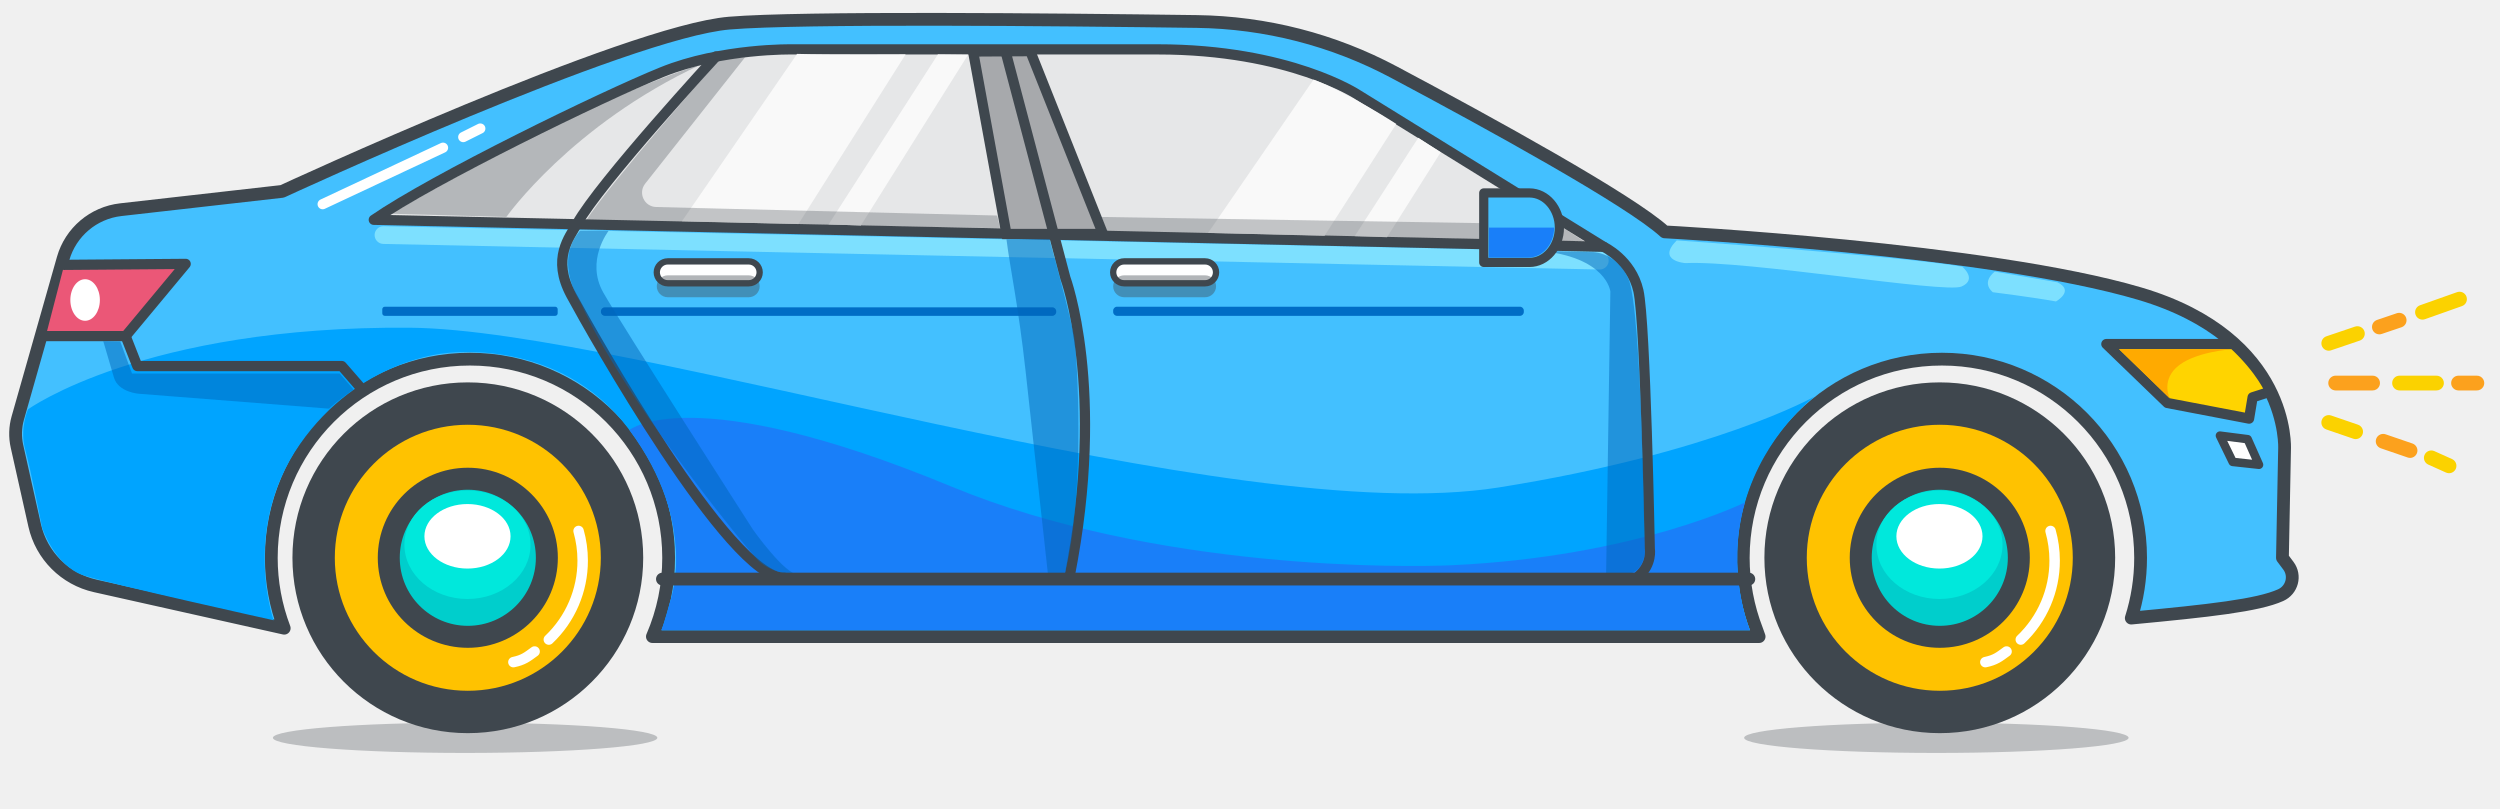
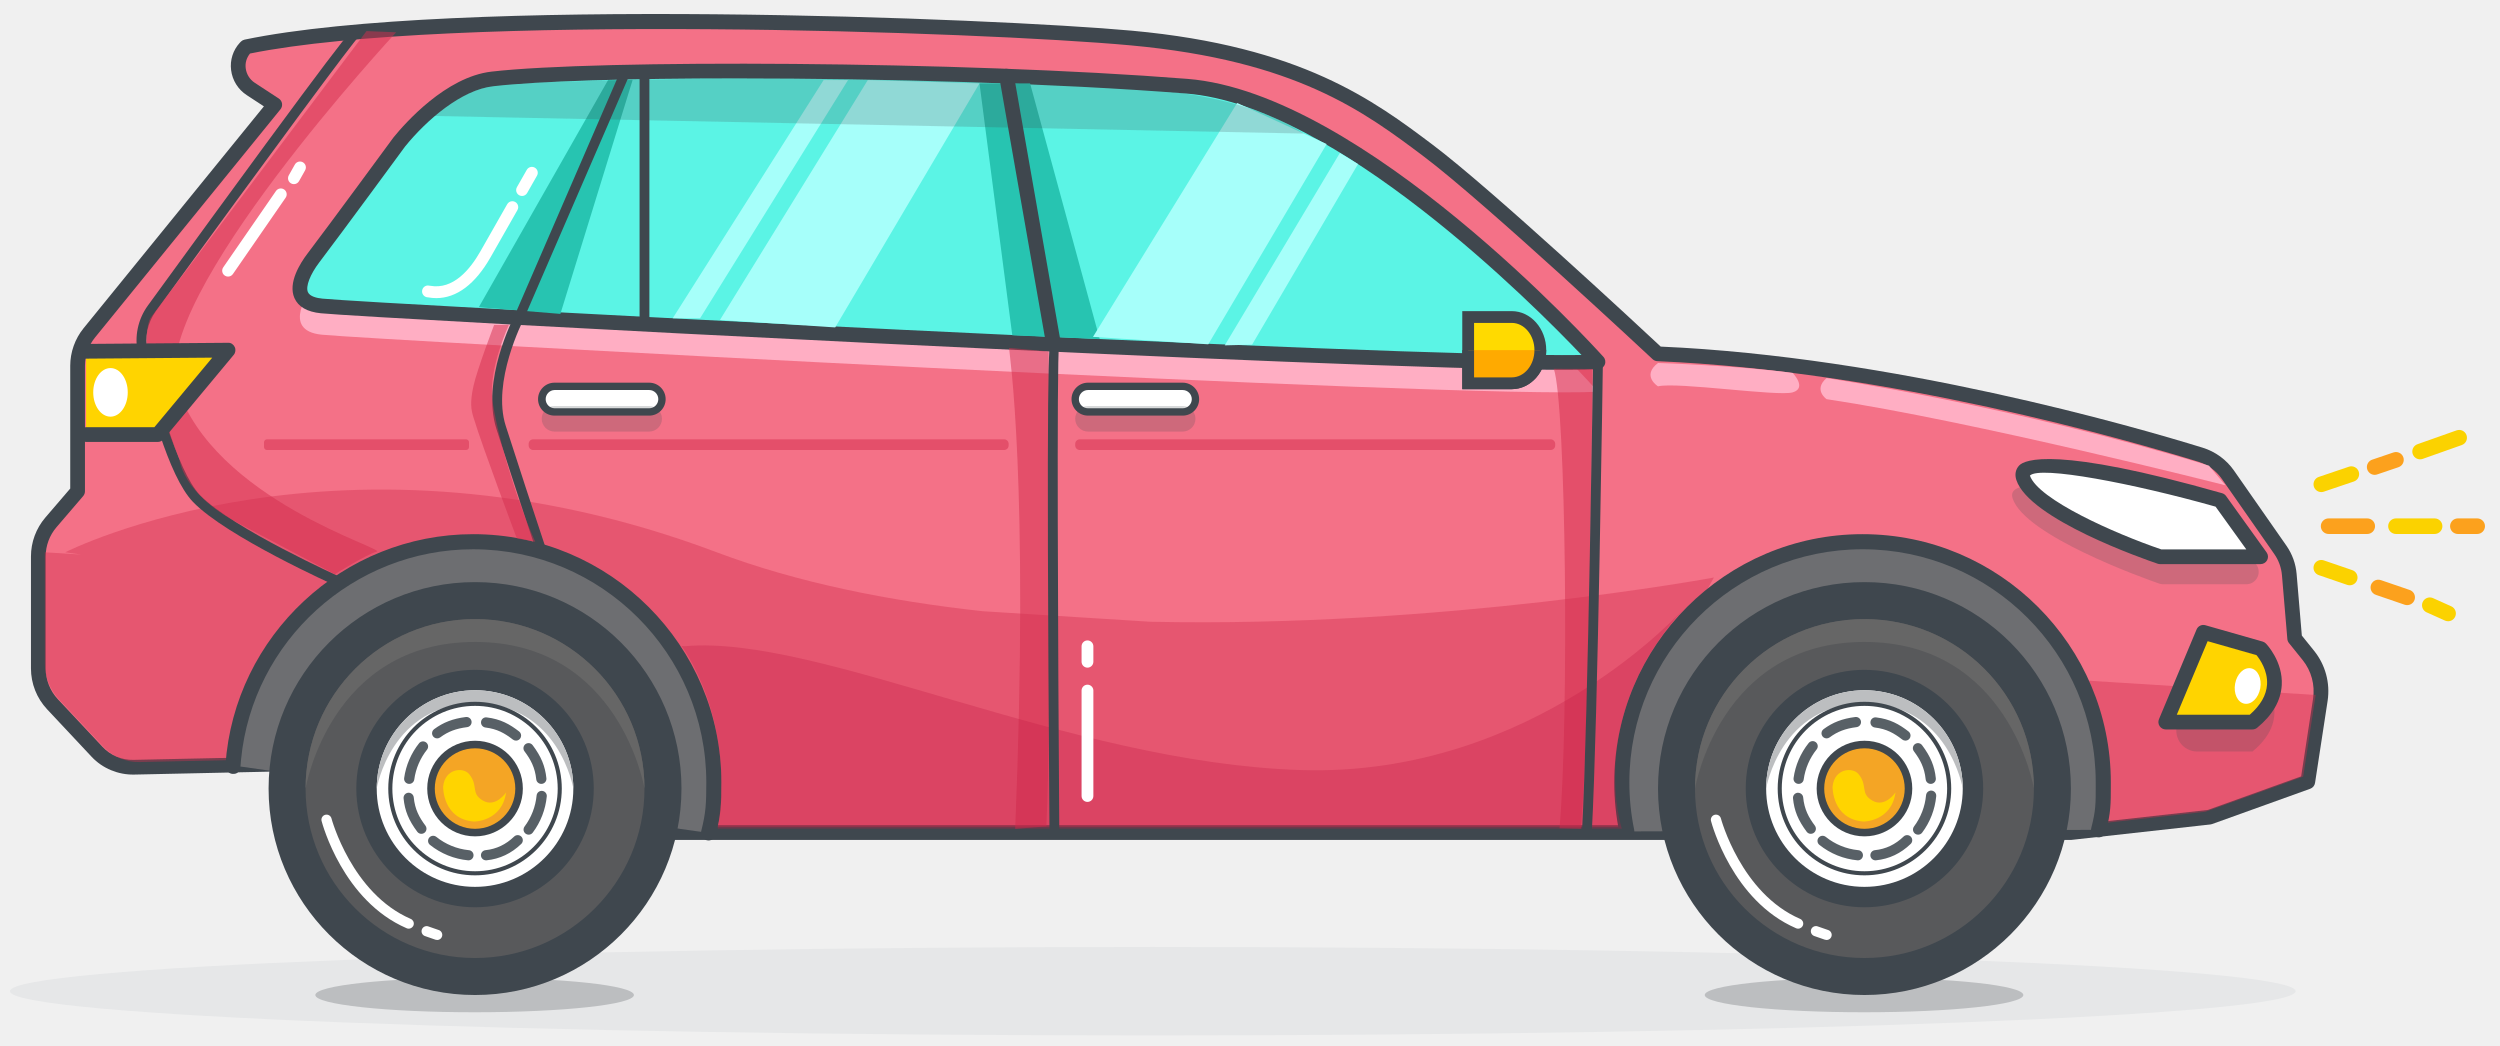
- <svg xmlns="http://www.w3.org/2000/svg" viewBox="-1 -1 272 88">
+ <svg xmlns="http://www.w3.org/2000/svg" viewBox="-1 -1 251 105">
  <g>
-     <defs>
-       <path id="ga" d="M.244 12h244.752V.998H.244V12z" />
-     </defs>
    <g fill="none" fill-rule="evenodd">
-       <g transform="translate(4 73.594)">
-         <mask id="gb" fill="#fff" />
-         <path d="M244.996 6.5c0 3.037-54.79 5.5-122.376 5.5C55.034 12 .244 9.537.244 6.5.244 3.46 55.034.997 122.62.997c67.586 0 122.376 2.463 122.376 5.501" fill="#E6E7E8" mask="url(#gb)" />
-       </g>
-       <path d="M70.52 79.272c0 .91-9.364 1.648-20.916 1.648-11.551 0-20.915-.738-20.915-1.648 0-.91 9.364-1.648 20.915-1.648 11.552 0 20.916.738 20.916 1.648M230.592 79.272c0 .91-9.364 1.648-20.916 1.648-11.551 0-20.915-.738-20.915-1.648 0-.91 9.364-1.648 20.915-1.648 11.552 0 20.916.738 20.916 1.648" fill="#BCBEC0" />
-       <path d="m247.976 60.55-.647-.864.232-11.82s.695-12.052-15.76-16.919c-16.456-4.867-51.684-6.72-51.684-6.72-3.721-3.424-19.005-11.817-29.468-17.385a46.914 46.914 0 0 0-21.41-5.503c-15.681-.214-43.068-.476-50.867.174-11.124.927-48.67 18.31-48.67 18.31l-17.564 1.991a7.386 7.386 0 0 0-6.271 5.318L.934 44.483a6.263 6.263 0 0 0-.087 3.08l1.922 8.587a8.711 8.711 0 0 0 6.597 6.597l20.556 4.602a21.552 21.552 0 0 1-1.405-7.659c0-11.938 9.677-21.615 21.615-21.615 11.938 0 21.616 9.677 21.616 21.615a21.53 21.53 0 0 1-1.768 8.571h120.412l-.254-.714a21.572 21.572 0 0 1-1.472-7.857c0-11.938 9.678-21.615 21.616-21.615 11.938 0 21.615 9.677 21.615 21.615 0 2.287-.356 4.49-1.014 6.558 8.508-.802 13.782-1.384 16.253-2.496 1.243-.559 1.658-2.113.84-3.203" fill="#43C0FF" />
-       <path d="m247.976 60.55-.647-.864.232-11.82s.695-12.052-15.76-16.919c-16.456-4.867-51.684-6.72-51.684-6.72-3.721-3.424-19.005-11.817-29.468-17.385a46.914 46.914 0 0 0-21.41-5.503c-15.681-.214-43.068-.476-50.867.174-11.124.927-48.67 18.31-48.67 18.31l-17.564 1.991a7.386 7.386 0 0 0-6.271 5.318L.934 44.483a6.263 6.263 0 0 0-.087 3.08l1.922 8.587a8.711 8.711 0 0 0 6.597 6.597l20.556 4.602a21.552 21.552 0 0 1-1.405-7.659c0-11.938 9.677-21.615 21.615-21.615 11.938 0 21.616 9.677 21.616 21.615a21.53 21.53 0 0 1-1.768 8.571h120.412l-.254-.714a21.572 21.572 0 0 1-1.472-7.857c0-11.938 9.678-21.615 21.616-21.615 11.938 0 21.615 9.677 21.615 21.615 0 2.287-.356 4.49-1.014 6.558 8.508-.802 13.782-1.384 16.253-2.496 1.243-.559 1.658-2.113.84-3.203h0Z" stroke="#3F474E" stroke-width="1.391" stroke-linecap="round" stroke-linejoin="round" />
-       <path fill="#EB5777" d="m5.989 27.817 13.213-.106-6.537 7.858h-8.69" />
-       <path stroke="#3F474E" stroke-width="1.112" stroke-linecap="round" stroke-linejoin="round" d="m5.989 27.817 13.213-.106-6.537 7.858h-8.69" />
-       <path d="M30.817 59.685c0 10.54 8.542 19.082 19.081 19.082 10.54 0 19.083-8.543 19.083-19.082 0-10.539-8.543-19.082-19.082-19.082-10.54 0-19.082 8.543-19.082 19.082" fill="#3F474E" />
-       <path d="M35.427 59.685c0 7.992 6.48 14.471 14.471 14.471 7.993 0 14.472-6.479 14.472-14.47 0-7.993-6.479-14.472-14.472-14.472-7.992 0-14.47 6.48-14.47 14.471" fill="#FFC200" />
-       <path d="M41.298 59.685a8.6 8.6 0 0 0 8.6 8.6 8.6 8.6 0 1 0-8.6-8.6" fill="#00CECC" />
-       <path d="M41.298 59.685a8.6 8.6 0 0 0 8.6 8.6 8.6 8.6 0 1 0-8.6-8.6Z" stroke="#3F474E" stroke-width="2.392" />
-       <path d="M43 58.265c0 3.26 3.072 5.904 6.862 5.904s6.861-2.643 6.861-5.904-3.072-5.904-6.86-5.904c-3.79 0-6.863 2.643-6.863 5.904" fill="#00E8DC" />
-       <path d="M45.176 57.35c0 1.939 2.098 3.51 4.686 3.51s4.686-1.571 4.686-3.51c0-1.94-2.098-3.51-4.686-3.51s-4.686 1.57-4.686 3.51" fill="#FFF" />
-       <path d="M58.711 68.585a11.819 11.819 0 0 0 3.684-8.587c0-1.12-.155-2.203-.446-3.23M54.856 71.04c1.093-.23 1.485-.55 2.31-1.156" stroke="#FFF" stroke-width="1.138" stroke-linecap="round" stroke-linejoin="round" />
-       <path d="M190.966 59.685c0 10.54 8.543 19.082 19.082 19.082 10.539 0 19.082-8.543 19.082-19.082 0-10.539-8.543-19.082-19.082-19.082-10.539 0-19.082 8.543-19.082 19.082" fill="#3F474E" />
-       <path d="M195.577 59.685c0 7.992 6.479 14.471 14.47 14.471 7.994 0 14.473-6.479 14.473-14.47 0-7.993-6.48-14.472-14.472-14.472-7.992 0-14.471 6.48-14.471 14.471" fill="#FFC200" />
-       <path d="M201.448 59.685a8.6 8.6 0 0 0 8.6 8.6 8.6 8.6 0 1 0-8.6-8.6" fill="#00CECC" />
-       <path d="M201.448 59.685a8.6 8.6 0 0 0 8.6 8.6 8.6 8.6 0 1 0-8.6-8.6Z" stroke="#3F474E" stroke-width="2.392" />
-       <path d="M203.15 58.265c0 3.26 3.072 5.904 6.862 5.904 3.789 0 6.86-2.643 6.86-5.904s-3.071-5.904-6.86-5.904c-3.79 0-6.862 2.643-6.862 5.904" fill="#00E8DC" />
-       <path d="M205.326 57.35c0 1.939 2.097 3.51 4.686 3.51 2.588 0 4.685-1.571 4.685-3.51 0-1.94-2.097-3.51-4.685-3.51-2.589 0-4.686 1.57-4.686 3.51" fill="#FFF" />
-       <path d="M218.86 68.585a11.819 11.819 0 0 0 3.685-8.587c0-1.12-.155-2.203-.446-3.23M215.005 71.04c1.093-.23 1.485-.55 2.31-1.156" stroke="#FFF" stroke-width="1.138" stroke-linecap="round" stroke-linejoin="round" />
-       <path d="M2.044 43.54s-.927 2.086-.309 4.326c.618 2.241 1.854 8.576 1.854 8.576s1.391 4.171 4.558 5.176c3.168 1.004 20.627 4.867 20.627 4.867s-3.554-9.966 2.86-19.16c6.411-9.193 15.76-9.888 15.76-9.888s12.437-1.932 20.085 8.343c7.648 10.275 4.403 18.773 4.403 18.773s-.618 2.318-.927 3.013h118.432s-2.704-6.412-.54-13.906c2.163-7.493 7.57-11.51 7.57-11.51s-10.94 6.168-34.378 9.888C132.837 56.673 67.711 34.85 43.607 34.656c-28.97-.232-41.563 8.884-41.563 8.884" fill="#00A4FF" />
-       <path d="M67.48 45.78c7.647 10.276 4.403 18.774 4.403 18.774s-.619 2.318-.928 3.013h118.432s-2.704-6.412-.54-13.906c0 0-11.859 5.91-31.907 6.837-4.78.22-32.193.644-54.465-8.575C74.2 40.219 67.48 45.78 67.48 45.78" fill="#197FF9" />
-       <path d="M9.866 31.64c0 1.25-.72 2.262-1.607 2.262S6.653 32.89 6.653 31.64s.719-2.262 1.606-2.262c.888 0 1.607 1.013 1.607 2.262" fill="#FFF" />
-       <path d="M173.036 28.322 40.703 25.54a.97.97 0 0 1-.946-.986.97.97 0 0 1 .986-.945l132.334 2.783a.969.969 0 0 1 .946.986.969.969 0 0 1-.987.945" fill="#7DE0FF" />
-       <path stroke="#3F474E" stroke-width="1.112" stroke-linecap="round" stroke-linejoin="round" d="m12.665 35.57 1.276 3.257h22.25l2.317 2.666" />
-       <path d="M241.998 36.433H228.17l6.644 6.412 8.885 1.7.386-2.318 1.931-.618s-.927-2.318-4.017-5.176" fill="#FFD400" />
-       <path d="M241.998 36.433H228.17l6.644 6.412 8.885 1.7.386-2.318 1.931-.618s-.927-2.318-4.017-5.176h0Z" stroke="#3F474E" stroke-width="1.112" stroke-linecap="round" stroke-linejoin="round" />
-       <path fill="#FFF" d="m240.53 46.398 3.013.386 1.236 2.781-2.858-.309z" />
-       <path stroke="#3F474E" stroke-width=".927" stroke-linecap="round" stroke-linejoin="round" d="m240.53 46.398 3.013.386 1.236 2.781-2.858-.309z" />
-       <path d="m39.667 22.913 133.806 2.936-26.73-16.533s-7.416-4.944-21.786-4.944h-39.71s-7.725-.155-14.213 2.472c-6.49 2.627-24.878 11.588-31.367 16.07" fill="#E6E7E8" />
-       <path d="m39.667 22.913 133.806 2.936-26.73-16.533s-7.416-4.944-21.786-4.944h-39.71s-7.725-.155-14.213 2.472c-6.49 2.627-24.878 11.588-31.367 16.07h0Z" stroke="#3F474E" stroke-width="1.112" stroke-linecap="round" stroke-linejoin="round" />
-       <path fill="#A7A9AC" d="m104.871 4.604 3.631 19.855h10.507L111.09 4.565z" />
-       <path stroke="#3F474E" stroke-width="1.112" d="m104.871 4.604 3.631 19.855h10.507L111.09 4.565z" />
-       <path d="M76.904 5.145s-12.67 13.75-15.142 18.232c-.787 1.427-2.78 3.708-.618 7.726C63.307 35.12 78.45 62.005 84.32 61.85M108.424 4.681l6.49 24.567s4.48 12.052.463 32.447M173.473 25.849s3.013 1.39 3.785 4.79c.773 3.399 1.237 28.043 1.237 28.043s.309 1.7-1.237 3.013" stroke="#3F474E" stroke-width="1.112" stroke-linecap="round" stroke-linejoin="round" />
-       <path d="M130.115 29.822h-8.81a1.196 1.196 0 0 1-1.192-1.192c0-.655.537-1.192 1.192-1.192h8.81c.656 0 1.192.537 1.192 1.192 0 .656-.536 1.192-1.192 1.192" fill="#FFF" />
-       <path d="M130.115 29.822h-8.81a1.196 1.196 0 0 1-1.192-1.192c0-.655.537-1.192 1.192-1.192h8.81c.656 0 1.192.537 1.192 1.192 0 .656-.536 1.192-1.192 1.192h0Z" stroke="#3F474E" stroke-width=".685" stroke-linecap="round" stroke-linejoin="round" />
-       <path d="M80.46 29.822h-8.81a1.196 1.196 0 0 1-1.193-1.192c0-.655.538-1.192 1.193-1.192h8.81c.656 0 1.192.537 1.192 1.192 0 .656-.537 1.192-1.192 1.192" fill="#FFF" />
-       <path d="M80.46 29.822h-8.81a1.196 1.196 0 0 1-1.193-1.192c0-.655.538-1.192 1.193-1.192h8.81c.656 0 1.192.537 1.192 1.192 0 .656-.537 1.192-1.192 1.192h0Z" stroke="#3F474E" stroke-width=".685" stroke-linecap="round" stroke-linejoin="round" />
-       <path d="M59.399 33.365h-18.53a.277.277 0 0 1-.277-.276v-.443c0-.152.125-.276.277-.276h18.53c.152 0 .276.124.276.276v.443a.277.277 0 0 1-.276.276M164.368 33.365h-43.832a.424.424 0 0 1-.423-.423v-.149c0-.233.19-.423.423-.423h43.832c.233 0 .423.19.423.423v.15c0 .232-.19.422-.423.422" fill="#006DC6" />
-       <path d="M130.115 31.34h-8.81a1.196 1.196 0 0 1-1.192-1.192c0-.655.537-1.192 1.192-1.192h8.81c.656 0 1.192.537 1.192 1.192 0 .656-.536 1.192-1.192 1.192M80.46 31.34h-8.81a1.196 1.196 0 0 1-1.193-1.192c0-.655.538-1.192 1.193-1.192h8.81c.656 0 1.192.537 1.192 1.192 0 .656-.537 1.192-1.192 1.192" fill="#3F474E" opacity=".4" />
-       <path d="M113.489 33.365H64.81a.431.431 0 0 1-.43-.43v-.07c0-.236.193-.43.43-.43h48.678c.237 0 .43.194.43.43v.07a.432.432 0 0 1-.43.43" fill="#006DC6" />
-       <path d="m12.088 36.162 1.275 3.476h22.596l1.506 1.74s-1.97 1.39-2.665 2.085L14.098 41.84s-2.242-.154-2.704-1.777a403.938 403.938 0 0 0-1.16-3.94l1.854.04Z" fill="#0066BA" opacity=".5" />
-       <path d="M85.725 4.863 73.196 23.068l12.67.309L97.531 4.913s-8.373.055-11.806-.05M101.047 4.913 89.15 23.416l3.515.115L104.33 4.952zM141.914 7.655l-11.472 16.687 12.67.31 7.802-12.169s-5.176-3.36-9-4.828M153.31 13.99l-6.914 10.7 3.515.116 5.833-9.232z" fill="#F9F9F9" />
-       <path d="M108.502 25.038h4.693s2.492 9.155 2.723 10.893c.232 1.738 1.217 16.28-1.042 25.436l-1.855.174s-1.591-14.553-2.433-22.134c-.811-7.3-1.622-10.777-2.086-14.37M65.22 24.11s-2.55 3.246-.58 6.722c1.97 3.477 16.282 25.784 16.282 25.784s3.477 4.925 4.983 4.925c0 0-2.84.058-4.461-1.622-1.623-1.681-14.95-18.078-19.237-27.928 0 0-3.071-4.404-.116-7.88h3.129ZM166.366 26.274l5.6.155s2.666-.271 4.173 2.819c1.506 3.09 1.815 30.052 1.815 30.052s-.27 2.086-1.97 2.164h-2.24l.463-30.748s-.386-3.785-7.841-4.442" fill="#0066BA" opacity=".5" />
-       <path d="M77.059 5.685S65.394 18.896 62.767 22.99l45.039.85-.31-1.39-37.106-.927c-1.295-.032-1.996-1.528-1.193-2.544L80.072 5.221s-2.318.155-3.013.464M54.095 22.604s7.069-10.024 21.149-16.57c0 0-11.125 3.07-33.664 16.222l12.515.348ZM118.815 22.604l.637 1.622 51.916 1.043-2.878-1.854z" fill="#3F474E" opacity=".3" />
-       <path d="M34.105 21.214 47.2 15.072M49.402 13.913l1.854-.927" stroke="#FFF" stroke-width="1.112" stroke-linecap="round" stroke-linejoin="round" />
-       <path d="M181.43 25.154s24.181 1.7 31.056 2.858c0 0 1.7 1.39-.077 2.164-1.777.772-23.254-2.86-30.052-2.55 0 0-3.167-.232-.927-2.472M216.04 28.553s-1.544 1.082-.231 2.24c0 0 4.327.54 6.876 1.005 0 0 2.085-1.16.154-2.086l-6.798-1.16Z" fill="#7DE0FF" />
-       <path d="M165.405 19.992h-4.973v7.559h4.973c1.792 0 3.257-1.701 3.257-3.78 0-2.078-1.465-3.78-3.257-3.78" fill="#43C0FF" />
-       <path d="M165.405 19.992h-4.973v7.559h4.973c1.792 0 3.257-1.701 3.257-3.78 0-2.078-1.465-3.78-3.257-3.78h0Z" stroke="#3F474E" stroke-linecap="round" stroke-linejoin="round" />
-       <path d="M168.091 23.763c0 1.79-1.262 3.255-2.805 3.255h-4.283v-3.255" fill="#197FF9" />
-       <path d="m235.074 42.362-5.504-5.36h12.254s-4.259.261-6.084 2.028c-1.588 1.538-.666 3.332-.666 3.332" fill="#FA0" />
-       <path d="M71.072 62.004h118.2" fill="#43C0FF" />
-       <path d="M71.072 62.004h118.2" stroke="#3F474E" stroke-width="1.391" stroke-linecap="round" stroke-linejoin="round" />
-       <path d="M252.367 37.157a.805.805 0 0 1-.258-1.566l3.117-1.056a.804.804 0 1 1 .516 1.523l-3.117 1.056a.798.798 0 0 1-.258.043M262.57 33.775a.804.804 0 0 1-.27-1.562l4.026-1.425a.799.799 0 0 1 1.026.489.802.802 0 0 1-.489 1.026l-4.025 1.425a.794.794 0 0 1-.269.047" fill="#FBD200" />
-       <path d="M257.874 35.377a.805.805 0 0 1-.258-1.566l2.199-.746a.806.806 0 0 1 .516 1.524l-2.2.745a.798.798 0 0 1-.257.043M257.11 41.48h-3.988a.804.804 0 1 1 0-1.609h3.988a.805.805 0 1 1 0 1.609M268.455 41.48h-1.994a.805.805 0 0 1 0-1.609h1.994a.805.805 0 1 1 0 1.609" fill="#FCA11D" />
-       <path d="M264.061 41.48h-3.988a.804.804 0 1 1 0-1.609h3.988a.805.805 0 1 1 0 1.609M255.3 46.776a.817.817 0 0 1-.261-.044l-2.932-1.006a.802.802 0 0 1-.5-1.021.807.807 0 0 1 1.02-.5l2.934 1.006a.806.806 0 0 1-.261 1.565" fill="#FBD200" />
-       <path d="M261.22 48.82a.817.817 0 0 1-.26-.043l-2.932-1.006a.802.802 0 0 1-.5-1.021.81.81 0 0 1 1.02-.5l2.934 1.006a.806.806 0 0 1-.261 1.565" fill="#FCA11D" />
-       <path d="M265.455 50.485a.791.791 0 0 1-.33-.071l-1.927-.866a.804.804 0 0 1 .66-1.467l1.927.866a.803.803 0 0 1 .403 1.063.802.802 0 0 1-.733.475" fill="#FBD200" />
+       <path d="M64.78 82.592h142.106l13.958-1.55 9.856-3.548 1.26-8.234a5.72 5.72 0 0 0-1.2-4.455l-1.374-1.708-.543-6.419a5.054 5.054 0 0 0-.89-2.463l-5.266-7.548a5.245 5.245 0 0 0-2.752-2.012c-6.612-2.042-31.094-9.148-54.504-10.13 0 0-16.883-15.779-23.032-20.4-6.373-4.789-13.392-9.798-29.814-11.306C99.019 1.573 44.245-.57 23.71 3.7c0 0-.036.034-.093.096-1.14 1.235-.851 3.213.556 4.134l2.41 1.578L7.964 32.423a5.24 5.24 0 0 0-1.173 3.305v12.596L4.11 51.45a5.242 5.242 0 0 0-1.263 3.414v11.24c0 1.34.51 2.63 1.427 3.608l4.474 4.773a4.89 4.89 0 0 0 3.673 1.545l15.725-.34 36.634 6.902Z" fill="#F47187" />
+       <path d="M64.849 81.853h142.037l13.789-1.537 9.36-3.368 1.196-7.8a4.996 4.996 0 0 0-1.045-3.879l-1.376-1.708a.733.733 0 0 1-.16-.401l-.543-6.419a4.33 4.33 0 0 0-.76-2.103l-5.267-7.548a4.525 4.525 0 0 0-2.363-1.728c-6.874-2.122-31.105-9.124-54.317-10.099a.734.734 0 0 1-.474-.198c-.168-.157-16.925-15.805-22.972-20.35-6.01-4.515-12.821-9.634-29.437-11.16-15-1.38-68.502-3.219-88.417.82-.358.448-.496.95-.431 1.476.075.6.406 1.131.909 1.461L26.99 8.89a.738.738 0 0 1 .169 1.084L8.536 32.889a4.523 4.523 0 0 0-1.006 2.84v12.595a.746.746 0 0 1-.178.481l-2.68 3.126a4.513 4.513 0 0 0-1.086 2.934v11.238c0 1.156.436 2.26 1.228 3.104l4.473 4.772a4.121 4.121 0 0 0 3.119 1.312l15.724-.34a.77.77 0 0 1 .153.012l36.566 6.89Zm-.07 1.48a.699.699 0 0 1-.136-.014l-36.56-6.888-15.646.338c-1.563.024-3.138-.613-4.23-1.779l-4.472-4.772a5.998 5.998 0 0 1-1.627-4.115V54.865c0-1.428.512-2.812 1.44-3.897l2.503-2.918V35.728c0-1.369.476-2.708 1.338-3.771L25.495 9.678l-1.726-1.13a3.512 3.512 0 0 1-1.567-2.516 3.409 3.409 0 0 1 .873-2.737c.079-.087.128-.13.128-.13a.739.739 0 0 1 .357-.188c20.837-4.335 75.393-2.151 89.092-.895 17.034 1.565 24.329 7.046 30.19 11.452 5.82 4.375 20.885 18.39 22.894 20.264 23.304 1.025 47.527 8.024 54.417 10.152a6 6 0 0 1 3.14 2.295l5.267 7.547c.58.834.934 1.81 1.019 2.824l.525 6.194 1.233 1.531a6.477 6.477 0 0 1 1.355 5.032l-1.262 8.234a.741.741 0 0 1-.48.583l-9.857 3.546a.746.746 0 0 1-.168.039l-13.957 1.552-142.188.005Z" fill="#3F474E" />
+       <path d="M229.481 98.516c0 2.453-51.371 4.441-114.74 4.441C51.371 102.957 0 100.97 0 98.517c0-2.454 51.371-4.442 114.741-4.442 63.369 0 114.74 1.988 114.74 4.441" fill="#E6E7E8" />
+       <path d="m166.826 64.711 4.248-7.728s-27.25 5.07-56.584 4.44l-16.838-1.058C88.183 59.33 79 57.481 70.96 54.45c-37.573-14.17-65.416 0-65.416 0l1.595.228-3.638-.228v11.183c0 1.334.508 2.618 1.42 3.591l4.452 4.75a4.86 4.86 0 0 0 3.655 1.537l15.648-.338 36.454 6.87h141.411l13.89-1.545 9.808-3.529 1.255-8.194-64.668-4.063Z" fill="#D32D4D" opacity=".4" />
+       <path d="M159.436 38.327s-23.703-26.822-41.275-28.242c-22.85-1.848-59.358-1.973-69.735-.746-3.64.43-7.326 3.932-9.322 6.436 0 0-6.32 8.798-8.627 11.891-.317.427-3.366 4.51.817 4.936 4.93.502 115.453 6.48 128.142 5.725" fill="#FFAEC3" />
+       <path d="M202.143 98.899c0 .957-7.16 1.733-15.993 1.733s-15.993-.776-15.993-1.733c0-.957 7.16-1.733 15.993-1.733s15.993.776 15.993 1.733" fill="#BCBEC0" />
+       <path d="M162.332 82.474a24.282 24.282 0 0 1-.502-4.916c0-13.35 10.821-24.17 24.17-24.17 13.348 0 24.17 10.82 24.17 24.17 0 2.09.027 2.823-.472 4.758" fill="#6D6E71" />
+       <path d="M162.331 83.231a.757.757 0 0 1-.74-.604 25.067 25.067 0 0 1-.519-5.07c0-13.744 11.183-24.927 24.928-24.927 13.744 0 24.927 11.183 24.927 24.927v.309c.001 1.86.002 2.709-.496 4.639a.755.755 0 0 1-.923.544.755.755 0 0 1-.544-.922c.45-1.744.45-2.429.447-4.26v-.31c0-12.91-10.502-23.411-23.41-23.411-12.91 0-23.413 10.502-23.413 23.41 0 1.6.163 3.203.486 4.764a.757.757 0 0 1-.743.911" fill="#3F474E" />
+       <path d="M206.92 78.171c0 11.448-9.28 20.728-20.729 20.728-11.447 0-20.727-9.28-20.727-20.728 0-11.448 9.28-20.728 20.727-20.728 11.448 0 20.728 9.28 20.728 20.728" fill="#3F474E" />
+       <path d="M203.204 78.171c0 9.396-7.617 17.013-17.013 17.013s-17.013-7.617-17.013-17.013 7.617-17.013 17.013-17.013 17.013 7.617 17.013 17.013" fill="#58595B" />
+       <path d="M203.204 78.171s-2.456-14.72-17.013-14.72c-14.566 0-17.013 14.72-17.013 14.72 0-9.396 7.617-17.013 17.013-17.013s17.013 7.617 17.013 17.013" fill="#666" />
+       <path d="M197.087 78.171c0 6.017-4.878 10.895-10.895 10.895-6.018 0-10.896-4.878-10.896-10.895 0-6.017 4.878-10.895 10.896-10.895 6.017 0 10.895 4.878 10.895 10.895" fill="#FFF" />
+       <path d="M186.191 68.302c-5.442 0-9.87 4.427-9.87 9.87 0 5.442 4.428 9.869 9.87 9.869 5.444 0 9.87-4.427 9.87-9.87 0-5.442-4.427-9.87-9.87-9.87m0 21.79c-6.573 0-11.92-5.346-11.92-11.92 0-6.573 5.347-11.92 11.92-11.92 6.575 0 11.922 5.347 11.922 11.92 0 6.574-5.347 11.92-11.922 11.92" fill="#3F474E" />
+       <path d="M196.061 78.172s-1.424-8.54-9.87-8.54c-8.45 0-9.87 8.54-9.87 8.54 0-5.451 4.42-9.87 9.87-9.87 5.452 0 9.87 4.419 9.87 9.87" fill="#BCBEC0" />
+       <path d="M194.698 78.171a8.507 8.507 0 1 1-17.013-.001 8.507 8.507 0 0 1 17.013.001" fill="#FFF" />
+       <path d="M186.192 69.87c-4.577 0-8.302 3.725-8.302 8.302s3.725 8.302 8.302 8.302 8.3-3.725 8.3-8.302-3.723-8.302-8.3-8.302m0 17.014c-4.804 0-8.712-3.91-8.712-8.712 0-4.804 3.908-8.712 8.712-8.712s8.71 3.908 8.71 8.712c0 4.803-3.906 8.712-8.71 8.712" fill="#3F474E" />
+       <path d="M182.387 72.623c.9-.667 1.78-.978 2.948-1.126" fill="#FFF" />
+       <path d="M182.387 73.136a.514.514 0 0 1-.306-.925c.935-.692 1.888-1.058 3.189-1.223a.518.518 0 0 1 .573.444.513.513 0 0 1-.444.573c-1.129.144-1.913.443-2.706 1.03a.508.508 0 0 1-.306.101" fill="#586066" />
+       <path d="M179.582 77.19a6.694 6.694 0 0 1 1.41-3.27" fill="#FFF" />
+       <path d="M179.583 77.703a.512.512 0 0 1-.509-.583 7.23 7.23 0 0 1 1.516-3.52c.18-.22.5-.257.721-.08.221.177.256.5.08.72a6.192 6.192 0 0 0-1.3 3.02.512.512 0 0 1-.508.443" fill="#586066" />
+       <path d="M180.805 82.205c-.722-.962-1.157-1.84-1.277-3.103" fill="#FFF" />
+       <path d="M180.805 82.717a.509.509 0 0 1-.41-.205c-.86-1.146-1.26-2.119-1.378-3.36a.514.514 0 0 1 .462-.56c.272-.015.532.18.559.461.117 1.213.555 2.014 1.177 2.844a.512.512 0 0 1-.41.82" fill="#586066" />
+       <path d="M185.504 84.865a6.695 6.695 0 0 1-3.516-1.44" fill="#FFF" />
+       <path d="M185.504 85.378a7.204 7.204 0 0 1-3.837-1.553.511.511 0 0 1-.08-.72.514.514 0 0 1 .721-.08 6.193 6.193 0 0 0 3.247 1.331.511.511 0 0 1-.05 1.022" fill="#586066" />
+       <path d="M190.476 83.36c-.768.743-1.813 1.366-3.171 1.505" fill="#FFF" />
+       <path d="M187.303 85.377a.512.512 0 0 1-.051-1.022c1.081-.11 2.046-.57 2.867-1.365a.513.513 0 1 1 .713.74c-.991.957-2.16 1.51-3.476 1.644a.47.47 0 0 1-.053.003" fill="#586066" />
+       <path d="M192.886 78.9a6.694 6.694 0 0 1-1.312 3.39" fill="#FFF" />
+       <path d="M191.575 82.802a.512.512 0 0 1-.41-.82 6.201 6.201 0 0 0 1.21-3.13.513.513 0 1 1 1.021.097 7.224 7.224 0 0 1-1.412 3.648.509.509 0 0 1-.41.205" fill="#586066" />
+       <path d="M191.577 74.138c.709.944 1.14 1.815 1.27 3.052" fill="#FFF" />
+       <path d="M192.847 77.703a.512.512 0 0 1-.51-.46c-.126-1.193-.558-1.981-1.17-2.797a.513.513 0 1 1 .82-.615c.844 1.125 1.242 2.083 1.37 3.306a.511.511 0 0 1-.51.566" fill="#586066" />
+       <path d="M187.304 71.535c1.234.15 2.068.588 3.003 1.312" fill="#FFF" />
+       <path d="M190.307 73.36a.512.512 0 0 1-.314-.106c-.83-.642-1.578-1.068-2.75-1.21a.512.512 0 0 1-.448-.57.502.502 0 0 1 .57-.447c1.403.168 2.316.688 3.256 1.416a.513.513 0 0 1-.314.918" fill="#586066" />
+       <path d="M190.612 78.171a4.42 4.42 0 1 1-8.84.001 4.42 4.42 0 0 1 8.84 0" fill="#F4A525" />
+       <path d="M186.192 74.13a4.046 4.046 0 0 0-4.042 4.041 4.046 4.046 0 0 0 4.042 4.042 4.046 4.046 0 0 0 4.042-4.042 4.046 4.046 0 0 0-4.042-4.042m0 8.842a4.806 4.806 0 0 1-4.8-4.8c0-2.646 2.154-4.8 4.8-4.8s4.8 2.154 4.8 4.8-2.154 4.8-4.8 4.8" fill="#3F474E" />
+       <path d="M182.99 77.967c-.01.107-.017 3.285 3.107 3.519 0 0 2.8 0 3.213-2.927 0 0-1.041 1.562-2.316.826-1.274-.736-.431-1.472-1.387-2.657-.591-.732-2.43-.594-2.616 1.239" fill="#FFD400" />
+       <path d="M179.528 92.238a.516.516 0 0 1-.203-.042c-6.387-2.762-8.458-10.455-8.543-10.78a.513.513 0 0 1 .992-.26c.02.075 2.036 7.538 7.957 10.099a.511.511 0 0 1-.203.983M182.387 93.375a.52.52 0 0 1-.168-.028l-1.091-.38a.513.513 0 0 1 .336-.968l1.091.379a.512.512 0 0 1-.168.997" fill="#FFF" />
+       <path d="M62.645 98.899c0 .957-7.16 1.733-15.993 1.733s-15.993-.776-15.993-1.733c0-.957 7.16-1.733 15.993-1.733s15.993.776 15.993 1.733" fill="#BCBEC0" />
+       <path d="M22.392 75.853c.149-1.727-.04.563 0 0 .875-12.553 11.335-22.464 24.11-22.464 13.347 0 24.169 10.82 24.169 24.169 0 2.09-.038 3.132-.536 5.067" fill="#6D6E71" />
+       <path d="M70.136 83.382a.757.757 0 0 1-.734-.947c.467-1.815.511-2.779.511-4.878 0-12.909-10.502-23.41-23.411-23.41-12.025 0-22.134 9.214-23.299 21.098a9.012 9.012 0 0 1-.045.533l-.011.138a.772.772 0 0 1-.047.207c-.096.384-.288.606-.771.576-.403-.03-.704-.458-.695-.863l.002-.038c.904-12.99 11.827-23.168 24.866-23.168 13.744 0 24.927 11.183 24.927 24.927 0 2.192-.051 3.281-.561 5.257a.756.756 0 0 1-.732.568" fill="#3F474E" />
+       <path d="M67.42 78.171c0 11.448-9.28 20.728-20.727 20.728-11.447 0-20.727-9.28-20.727-20.728 0-11.448 9.28-20.728 20.727-20.728 11.448 0 20.728 9.28 20.728 20.728" fill="#3F474E" />
+       <path d="M63.706 78.171c0 9.396-7.617 17.013-17.013 17.013S29.68 87.567 29.68 78.171s7.617-17.013 17.013-17.013 17.013 7.617 17.013 17.013" fill="#58595B" />
+       <path d="M63.706 78.171s-2.456-14.72-17.013-14.72c-14.566 0-17.013 14.72-17.013 14.72 0-9.396 7.617-17.013 17.013-17.013s17.013 7.617 17.013 17.013" fill="#666" />
+       <path d="M57.589 78.171c0 6.017-4.878 10.895-10.895 10.895-6.018 0-10.896-4.878-10.896-10.895 0-6.017 4.878-10.895 10.896-10.895 6.017 0 10.895 4.878 10.895 10.895" fill="#FFF" />
+       <path d="M46.693 68.302c-5.443 0-9.87 4.427-9.87 9.87 0 5.442 4.427 9.869 9.87 9.869s9.87-4.427 9.87-9.87c0-5.442-4.427-9.87-9.87-9.87m0 21.79c-6.574 0-11.92-5.346-11.92-11.92 0-6.573 5.346-11.92 11.92-11.92s11.921 5.347 11.921 11.92c0 6.574-5.347 11.92-11.92 11.92" fill="#3F474E" />
+       <path d="M56.563 78.172s-1.425-8.54-9.87-8.54c-8.45 0-9.87 8.54-9.87 8.54 0-5.451 4.42-9.87 9.87-9.87 5.451 0 9.87 4.419 9.87 9.87" fill="#BCBEC0" />
+       <path d="M55.2 78.171a8.507 8.507 0 1 1-17.013-.001 8.507 8.507 0 0 1 17.013.001" fill="#FFF" />
+       <path d="M46.694 69.87c-4.577 0-8.302 3.725-8.302 8.302s3.725 8.302 8.302 8.302 8.3-3.725 8.3-8.302-3.723-8.302-8.3-8.302m0 17.014c-4.804 0-8.712-3.91-8.712-8.712 0-4.804 3.908-8.712 8.712-8.712s8.71 3.908 8.71 8.712c0 4.803-3.906 8.712-8.71 8.712" fill="#3F474E" />
+       <path d="M42.888 72.623c.901-.667 1.781-.978 2.948-1.126" fill="#FFF" />
+       <path d="M42.888 73.136a.514.514 0 0 1-.306-.925c.935-.692 1.888-1.057 3.19-1.223a.518.518 0 0 1 .573.444.513.513 0 0 1-.444.573c-1.13.144-1.914.443-2.707 1.03a.508.508 0 0 1-.306.101" fill="#586066" />
+       <path d="M40.084 77.19a6.694 6.694 0 0 1 1.409-3.27" fill="#FFF" />
+       <path d="M40.085 77.703a.512.512 0 0 1-.509-.583 7.23 7.23 0 0 1 1.516-3.52.514.514 0 0 1 .801.64 6.192 6.192 0 0 0-1.3 3.02.512.512 0 0 1-.508.443" fill="#586066" />
+       <path d="M41.307 82.205c-.722-.962-1.157-1.84-1.277-3.103" fill="#FFF" />
+       <path d="M41.307 82.717a.509.509 0 0 1-.41-.205c-.861-1.147-1.26-2.12-1.378-3.36a.514.514 0 0 1 .462-.56.521.521 0 0 1 .559.461c.116 1.212.554 2.013 1.177 2.844a.512.512 0 0 1-.41.82" fill="#586066" />
+       <path d="M46.005 84.865a6.695 6.695 0 0 1-3.516-1.44" fill="#FFF" />
+       <path d="M46.006 85.378a7.204 7.204 0 0 1-3.837-1.553.511.511 0 0 1-.08-.72.514.514 0 0 1 .721-.08 6.193 6.193 0 0 0 3.247 1.331.511.511 0 0 1-.05 1.022" fill="#586066" />
+       <path d="M50.977 83.36c-.768.743-1.813 1.366-3.17 1.505" fill="#FFF" />
+       <path d="M47.805 85.377a.512.512 0 0 1-.051-1.022c1.08-.11 2.046-.57 2.867-1.365a.513.513 0 1 1 .713.74c-.991.957-2.16 1.51-3.476 1.644a.47.47 0 0 1-.053.003" fill="#586066" />
+       <path d="M53.388 78.9a6.694 6.694 0 0 1-1.312 3.39" fill="#FFF" />
+       <path d="M52.076 82.802a.512.512 0 0 1-.41-.82 6.201 6.201 0 0 0 1.211-3.13.513.513 0 0 1 1.021.096 7.224 7.224 0 0 1-1.412 3.65.509.509 0 0 1-.41.204" fill="#586066" />
+       <path d="M52.08 74.138c.707.944 1.14 1.815 1.27 3.052" fill="#FFF" />
+       <path d="M53.349 77.703a.512.512 0 0 1-.51-.46c-.126-1.193-.558-1.981-1.17-2.797a.513.513 0 1 1 .82-.615c.844 1.125 1.242 2.083 1.37 3.306a.511.511 0 0 1-.51.566" fill="#586066" />
+       <path d="M47.806 71.535c1.234.15 2.068.588 3.003 1.312" fill="#FFF" />
+       <path d="M50.809 73.36a.512.512 0 0 1-.314-.106c-.83-.642-1.578-1.068-2.75-1.21a.512.512 0 0 1-.448-.57.501.501 0 0 1 .57-.447c1.403.168 2.316.688 3.256 1.416a.513.513 0 0 1-.314.918" fill="#586066" />
+       <path d="M51.114 78.171a4.42 4.42 0 1 1-8.84.001 4.42 4.42 0 0 1 8.84 0" fill="#F4A525" />
+       <path d="M46.694 74.13a4.046 4.046 0 0 0-4.042 4.041 4.046 4.046 0 0 0 4.042 4.042 4.046 4.046 0 0 0 4.042-4.042 4.046 4.046 0 0 0-4.042-4.042m0 8.842a4.806 4.806 0 0 1-4.8-4.8c0-2.646 2.154-4.8 4.8-4.8s4.8 2.154 4.8 4.8-2.154 4.8-4.8 4.8" fill="#3F474E" />
+       <path d="M43.493 77.967c-.011.107-.018 3.285 3.106 3.519 0 0 2.8 0 3.213-2.927 0 0-1.041 1.562-2.316.826-1.274-.736-.431-1.472-1.387-2.657-.591-.732-2.43-.594-2.616 1.239" fill="#FFD400" />
+       <path d="M40.03 92.238a.516.516 0 0 1-.203-.042c-6.387-2.762-8.458-10.455-8.543-10.78a.513.513 0 0 1 .992-.26c.02.075 2.035 7.538 7.956 10.099a.511.511 0 0 1-.203.983M42.888 93.375a.52.52 0 0 1-.168-.028l-1.09-.38a.514.514 0 0 1 .336-.968l1.09.379a.512.512 0 0 1-.168.997" fill="#FFF" />
+       <path d="M159.436 35.327s-23.703-26.28-41.275-27.671c-22.85-1.81-59.358-1.932-69.735-.73-3.64.422-7.326 3.853-9.322 6.306 0 0-6.32 8.619-8.627 11.65-.317.418-3.366 4.418.817 4.836 4.93.49 115.453 6.348 128.142 5.609" fill="#5BF4E5" />
+       <path d="M73.007 6.87c-10.837 0-20.023.272-24.495.79-3.193.37-6.657 3.362-8.834 6.039-.04.057-6.329 8.63-8.612 11.63-.935 1.229-1.398 2.434-1.152 2.999.191.439.897.599 1.454.654 5.101.51 108.012 5.949 126.417 5.66-4.854-5.105-24.723-25.063-39.682-26.25-13.06-1.034-30.562-1.521-45.096-1.521m83.174 29.26c-22.29 0-119.99-5.182-124.959-5.678-1.385-.138-2.28-.654-2.664-1.535-.658-1.516.552-3.46 1.332-4.484 2.275-2.991 8.555-11.552 8.62-11.64 1.167-1.437 5.26-6.072 9.832-6.603 10.528-1.22 47.005-1.084 69.878.728 17.661 1.4 40.79 26.83 41.766 27.913.19.21.243.513.134.775a.735.735 0 0 1-.64.458c-.765.044-1.88.066-3.299.066" fill="#3F474E" />
+       <path d="M32.902 57.894c-.454-.203-11.17-5.019-14.523-8.498-2.494-2.585-4.534-10.456-5.53-14.917a5.966 5.966 0 0 1 .997-4.803C34.113 1.806 34.398 1.781 34.728 1.751l.088.983-.044-.49.29.391c-.611.558-8.435 11.142-20.42 27.621a4.975 4.975 0 0 0-.83 4.008c.783 3.511 2.863 11.946 5.276 14.448 3.223 3.343 14.107 8.233 14.216 8.282l-.402.9Z" fill="#3F474E" />
+       <path fill="#27C4B1" d="m62.513 7.04-7.25 23.475-8.192-.672L60.049 7.04z" />
+       <path d="m157.716 82.208-2.14-.053c.96-10.93.658-42.574-.575-46.127l3.88.013c-.006.35-.203 35.218-1.165 46.167M35.798 2.12 14.133 30.88s-1.971 2.692 2.875 14.192c0 0 .246 3.45 5.832 6.407l9.774 5.174s3.161-1.99 4.209-2.267c1.048-.28-16.404-5.191-20.061-16.596-2.816-8.782 22.013-35.546 22.013-35.546l-2.977-.122ZM104.055 81.96l-3.131.262c1.423-34.962-.613-47.93-.617-48.291l3.982.359c.003.362.333 36.35-.234 47.67" fill="#D32D4D" opacity=".5" />
+       <path d="M53.388 54.877a.496.496 0 0 1-.468-.337c-.02-.06-2.078-6.226-4.082-12.479-1.547-4.826 1.7-11.144 1.839-11.41l10.48-24.202a.495.495 0 0 1 .649-.256.495.495 0 0 1 .256.65L51.567 31.073c-.047.093-3.21 6.255-1.79 10.686a1210.787 1210.787 0 0 0 4.079 12.468.495.495 0 0 1-.468.65" fill="#3F474E" />
+       <path fill="#FFD400" d="m7.644 34.27 14.253-.115-7.052 8.476H7.644" />
+       <path d="M14.845 43.37H7.644a.74.74 0 0 1 0-1.478h6.854l5.813-6.985-12.661.102c-.405.04-.742-.326-.745-.734a.74.74 0 0 1 .733-.745l14.254-.114c.295-.02.551.162.674.423a.74.74 0 0 1-.1.789l-7.053 8.476a.737.737 0 0 1-.568.267" fill="#3F474E" />
+       <path d="M67.42 63.856s5.442 7.103 3.635 18.349h90.775s-3.708-11.261 6.313-22.185c0 0-15.031 17.034-38.523 16.294-23.491-.74-48.35-13.64-61.85-12.434" fill="#C11B43" opacity=".3" />
+       <path d="M117.739 40.36h-9.503a1.29 1.29 0 0 1-1.286-1.286 1.29 1.29 0 0 1 1.286-1.285h9.503a1.29 1.29 0 0 1 1.286 1.285 1.29 1.29 0 0 1-1.286 1.286" fill="#FFF" />
+       <path d="M108.236 38.158a.919.919 0 0 0-.917.917c0 .505.412.916.917.916h9.503a.918.918 0 0 0 .917-.916.919.919 0 0 0-.917-.917h-9.503Zm9.503 2.57h-9.503a1.656 1.656 0 0 1-1.655-1.653c0-.913.742-1.655 1.655-1.655h9.503c.913 0 1.655.742 1.655 1.655 0 .912-.742 1.654-1.655 1.654Z" fill="#3F474E" />
+       <path d="M64.176 40.36h-9.503a1.29 1.29 0 0 1-1.286-1.286 1.29 1.29 0 0 1 1.286-1.285h9.503a1.29 1.29 0 0 1 1.286 1.285 1.29 1.29 0 0 1-1.286 1.286" fill="#FFF" />
+       <path d="M54.673 38.158a.917.917 0 0 0 0 1.833h9.503a.918.918 0 0 0 .917-.916.919.919 0 0 0-.917-.917h-9.503Zm9.503 2.57h-9.503a1.656 1.656 0 0 1-1.654-1.653c0-.913.742-1.655 1.654-1.655h9.503c.913 0 1.655.742 1.655 1.655 0 .912-.742 1.654-1.655 1.654Z" fill="#3F474E" />
+       <path d="M99.813 44.182H52.532a.458.458 0 0 1-.456-.456v-.16c0-.252.206-.458.456-.458h47.28c.252 0 .457.206.457.457v.161a.457.457 0 0 1-.456.456M45.792 44.182H25.804a.299.299 0 0 1-.298-.298v-.477a.3.3 0 0 1 .298-.299h19.988a.3.3 0 0 1 .298.3v.476a.299.299 0 0 1-.298.298M154.687 44.182h-47.281a.458.458 0 0 1-.456-.456v-.16c0-.252.206-.458.456-.458h47.28c.252 0 .457.206.457.457v.161a.457.457 0 0 1-.456.456M50.09 31.62s-2.034 4.374-1.664 7.454c.37 3.08 2.266 9.777 4.305 14.314l-1.84-.33s-3.424-9.082-4.363-12.177c-.225-.74-.358-1.429 0-3.093.358-1.663 2.083-6.168 2.083-6.168h1.478Z" fill="#D32D4D" opacity=".5" />
+       <path d="M222.782 51.855a1.235 1.235 0 0 0-.674-.472c-3.094-.86-22.244-6.04-21.042-2.347 1.215 3.733 13.054 7.977 14.717 8.557.132.046.264.067.403.067h8.342a1.244 1.244 0 0 0 1.01-1.97l-2.756-3.835Z" fill="#3F474E" opacity=".21" />
+       <path d="M221.894 49.228s-20.954-5.965-19.75-2.268c1.202 3.696 13.722 7.937 13.722 7.937h10.103l-4.075-5.669Z" fill="#FFF" />
+       <path d="M215.988 54.158h8.54l-3.084-4.29c-8.266-2.334-17.666-4.133-18.642-3.118.83 2.397 8.47 5.798 13.186 7.408m9.98 1.479h-10.102a.732.732 0 0 1-.238-.04c-1.317-.446-12.907-4.473-14.188-8.41-.181-.555-.076-1.075.297-1.463.535-.551 3.576-1.984 20.358 2.793a.747.747 0 0 1 .4.28l4.075 5.669a.741.741 0 0 1-.601 1.17" fill="#3F474E" />
+       <path d="m220.22 65.44 5.75 1.644s3.613 3.734-.823 7.37h-5.545a2.102 2.102 0 0 1-1.939-2.915l2.556-6.098Z" fill="#3F474E" opacity=".21" />
+       <path d="m220.22 62.484 5.75 1.643s3.613 3.734-.823 7.37h-8.706l3.778-9.013Z" fill="#FFD400" />
+       <path d="M217.552 70.757h7.325c1.086-.947 1.669-1.967 1.735-3.034.086-1.402-.742-2.559-1.057-2.946l-4.908-1.403-3.095 7.383Zm7.596 1.48h-8.707a.742.742 0 0 1-.682-1.027l3.778-9.013a.738.738 0 0 1 .885-.424l5.75 1.642a.742.742 0 0 1 .328.197c.071.073 1.725 1.811 1.588 4.183-.09 1.565-.922 3.002-2.472 4.273a.737.737 0 0 1-.468.168Z" fill="#3F474E" />
+       <path d="M225.929 68.1c-.176.982-.884 1.676-1.581 1.55-.697-.124-1.12-1.021-.943-2.003.176-.982.884-1.676 1.58-1.551.698.125 1.12 1.022.944 2.004M11.826 38.393c0 1.348-.776 2.44-1.733 2.44-.957 0-1.733-1.092-1.733-2.44 0-1.348.776-2.44 1.733-2.44.957 0 1.733 1.092 1.733 2.44" fill="#FFF" />
+       <path d="M117.739 42.331h-9.503a1.29 1.29 0 0 1-1.286-1.286 1.29 1.29 0 0 1 1.286-1.285h9.503a1.29 1.29 0 0 1 1.286 1.285 1.29 1.29 0 0 1-1.286 1.286M64.176 42.331h-9.503a1.29 1.29 0 0 1-1.286-1.286 1.29 1.29 0 0 1 1.286-1.285h9.503a1.29 1.29 0 0 1 1.286 1.285 1.29 1.29 0 0 1-1.286 1.286" fill="#3F474E" opacity=".21" />
+       <path d="M165.464 35.444s8.183.262 13.522 1.001c0 0 1.478 1.513 0 1.948-1.48.434-11.602-1.069-13.522-.605 0 0-1.694-1.046 0-2.344M182.387 36.959s18.694 2.759 38.39 8.793l1.65 1.97s-25.34-6.447-40.04-8.647c0 0-1.365-.94 0-2.116" fill="#FFAEC3" />
+       <path d="M108.182 79.512a.593.593 0 0 1-.592-.592V68.301a.593.593 0 0 1 1.184 0v10.62a.593.593 0 0 1-.592.591M108.182 66.033a.593.593 0 0 1-.592-.592V63.89a.592.592 0 0 1 1.184 0v1.55a.593.593 0 0 1-.592.593" fill="#FFF" />
+       <path fill="#27C4B1" d="M97.34 7.37h5.08l6.992 25.68-8.779-.386z" />
+       <path d="M21.897 26.77a.591.591 0 0 1-.485-.928l5.296-7.667a.59.59 0 1 1 .972.672l-5.296 7.667a.59.59 0 0 1-.487.256M28.506 17.489a.593.593 0 0 1-.515-.882l.601-1.068a.592.592 0 1 1 1.031.58l-.6 1.068a.593.593 0 0 1-.517.302" fill="#FFF" />
+       <path d="m100.059 6.646 4.722 26.922" fill="#5BF4E5" />
+       <path d="M104.78 34.306a.74.74 0 0 1-.728-.61L99.33 6.773a.74.74 0 0 1 .6-.857c.396-.06.786.2.857.601l4.722 26.921a.74.74 0 0 1-.728.867M63.213 31.545h.986V6.646h-.986z" fill="#3F474E" />
+       <path fill="#A6FFFA" d="m86.128 7.04 11.212.33-14.486 24.502-11.573-.745zM123.21 9.341l8.984 4.123-11.884 20.104-11.573-.746zM81.692 7.04h2.448L69.289 30.953h-2.747zM133.523 14.36l1.82 1.111-10.634 18.133-2.745.07z" />
+       <path d="M42.805 28.931a4.64 4.64 0 0 1-.832-.076.601.601 0 0 1-.598-.596c0-.326.26-.596.586-.596.04 0 .115.008.223.028 2.324.42 4.017-1.647 5.044-3.45l2.687-4.723a.592.592 0 1 1 1.028.586l-2.688 4.722c-1.538 2.702-3.408 4.105-5.45 4.105M51.411 18.676a.59.59 0 0 1-.513-.884l.99-1.739a.59.59 0 1 1 1.027.584l-.989 1.74a.59.59 0 0 1-.515.3" fill="#FFF" />
+       <path d="M150.782 30.828h-4.378v6.653h4.378c1.577 0 2.867-1.497 2.867-3.326 0-1.83-1.29-3.327-2.867-3.327" fill="#FFDA00" />
+       <path d="M146.996 36.89h3.786c1.255 0 2.276-1.228 2.276-2.735 0-1.508-1.02-2.735-2.276-2.735h-3.786v5.47Zm3.786 1.183h-4.97v-7.836h4.97c1.907 0 3.46 1.757 3.46 3.918 0 2.16-1.553 3.918-3.46 3.918Z" fill="#3F474E" />
+       <path d="M153.65 34.155c0 1.83-1.29 3.327-2.868 3.327h-4.378v-3.327" fill="#FA0" />
+       <path d="M150.782 38.073h-4.97v-3.918h1.184v2.734h3.786c1.255 0 2.275-1.226 2.275-2.734h1.185c0 2.16-1.552 3.918-3.46 3.918" fill="#3F474E" />
+       <path d="M42.65 10.646s2.725-3.055 7.78-3.277c5.053-.223 45.887-1.473 64.47.694 0 0 9.083.447 15 4.348" fill="#3F474E" opacity=".21" />
+       <path d="M104.368 82.628c-.358-48.928-.054-49.22.147-49.414l.368-.14-.043.985.021-.493.465.141c-.233 1.22-.11 29.92.028 48.913l-.986.008ZM158.82 82.5l-.984-.053c.608-11.166 1.103-46.768 1.108-47.127l.986.014c-.005.358-.501 35.98-1.11 47.166" fill="#3F474E" />
+       <path d="M232.058 48.406a.783.783 0 0 1-.251-1.524l3.032-1.027a.783.783 0 0 1 .502 1.483l-3.032 1.026a.787.787 0 0 1-.251.042M241.983 45.117a.782.782 0 0 1-.261-1.521l3.917-1.386a.78.78 0 0 1 .998.476.78.78 0 0 1-.476.998l-3.917 1.387a.768.768 0 0 1-.261.046" fill="#FBD200" />
+       <path d="M237.415 46.675a.783.783 0 0 1-.25-1.524l2.14-.725a.782.782 0 1 1 .501 1.482l-2.14.725a.787.787 0 0 1-.25.042M236.672 52.612h-3.88a.782.782 0 1 1 0-1.564h3.88a.781.781 0 1 1 0 1.564M247.71 52.612h-1.94a.782.782 0 1 1 0-1.564h1.94a.781.781 0 1 1 0 1.564" fill="#FCA11D" />
+       <path d="M243.435 52.612h-3.88a.782.782 0 1 1 0-1.564h3.88a.781.781 0 1 1 0 1.564M234.911 57.764a.779.779 0 0 1-.254-.043l-2.853-.978a.782.782 0 1 1 .507-1.48l2.854.978a.782.782 0 0 1-.254 1.523" fill="#FBD200" />
+       <path d="M240.671 59.754a.779.779 0 0 1-.254-.043l-2.853-.978a.783.783 0 1 1 .507-1.48l2.854.978a.781.781 0 0 1-.254 1.523" fill="#FCA11D" />
+       <path d="M244.791 61.374a.78.78 0 0 1-.32-.07l-1.876-.842a.784.784 0 0 1 .642-1.428l1.875.843a.784.784 0 0 1-.32 1.497" fill="#FBD200" />
    </g>
  </g>
</svg>
